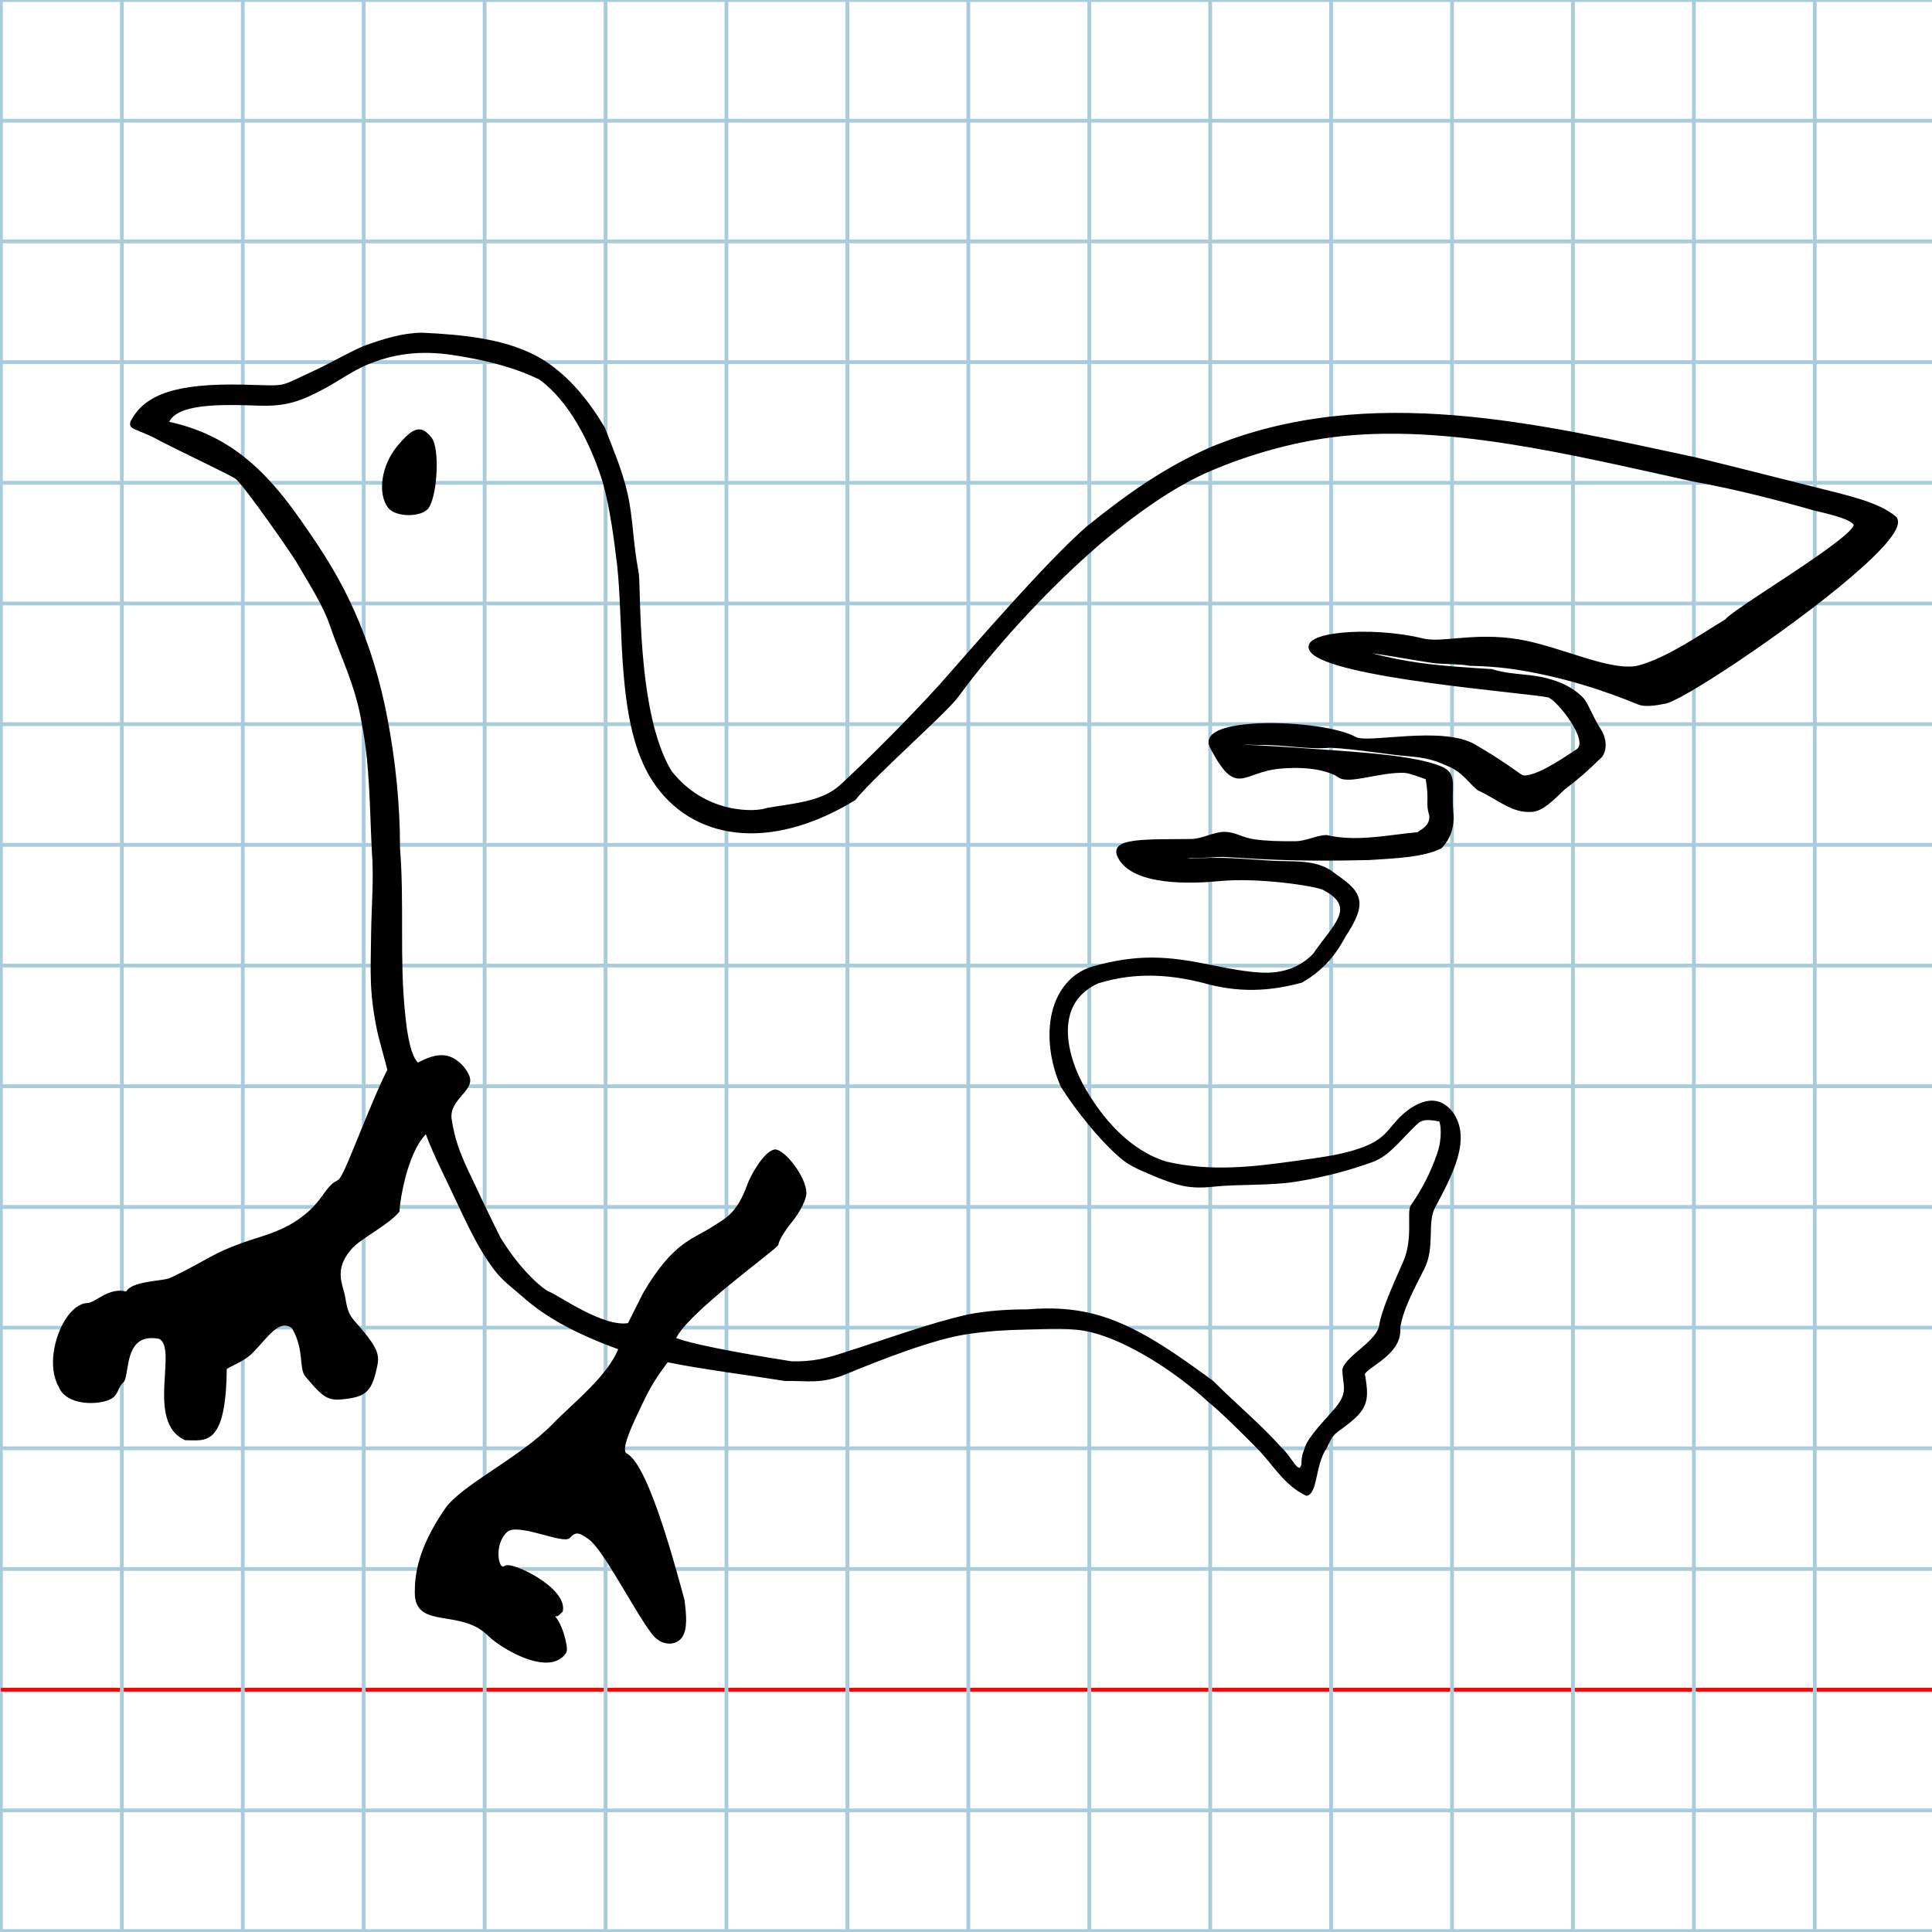
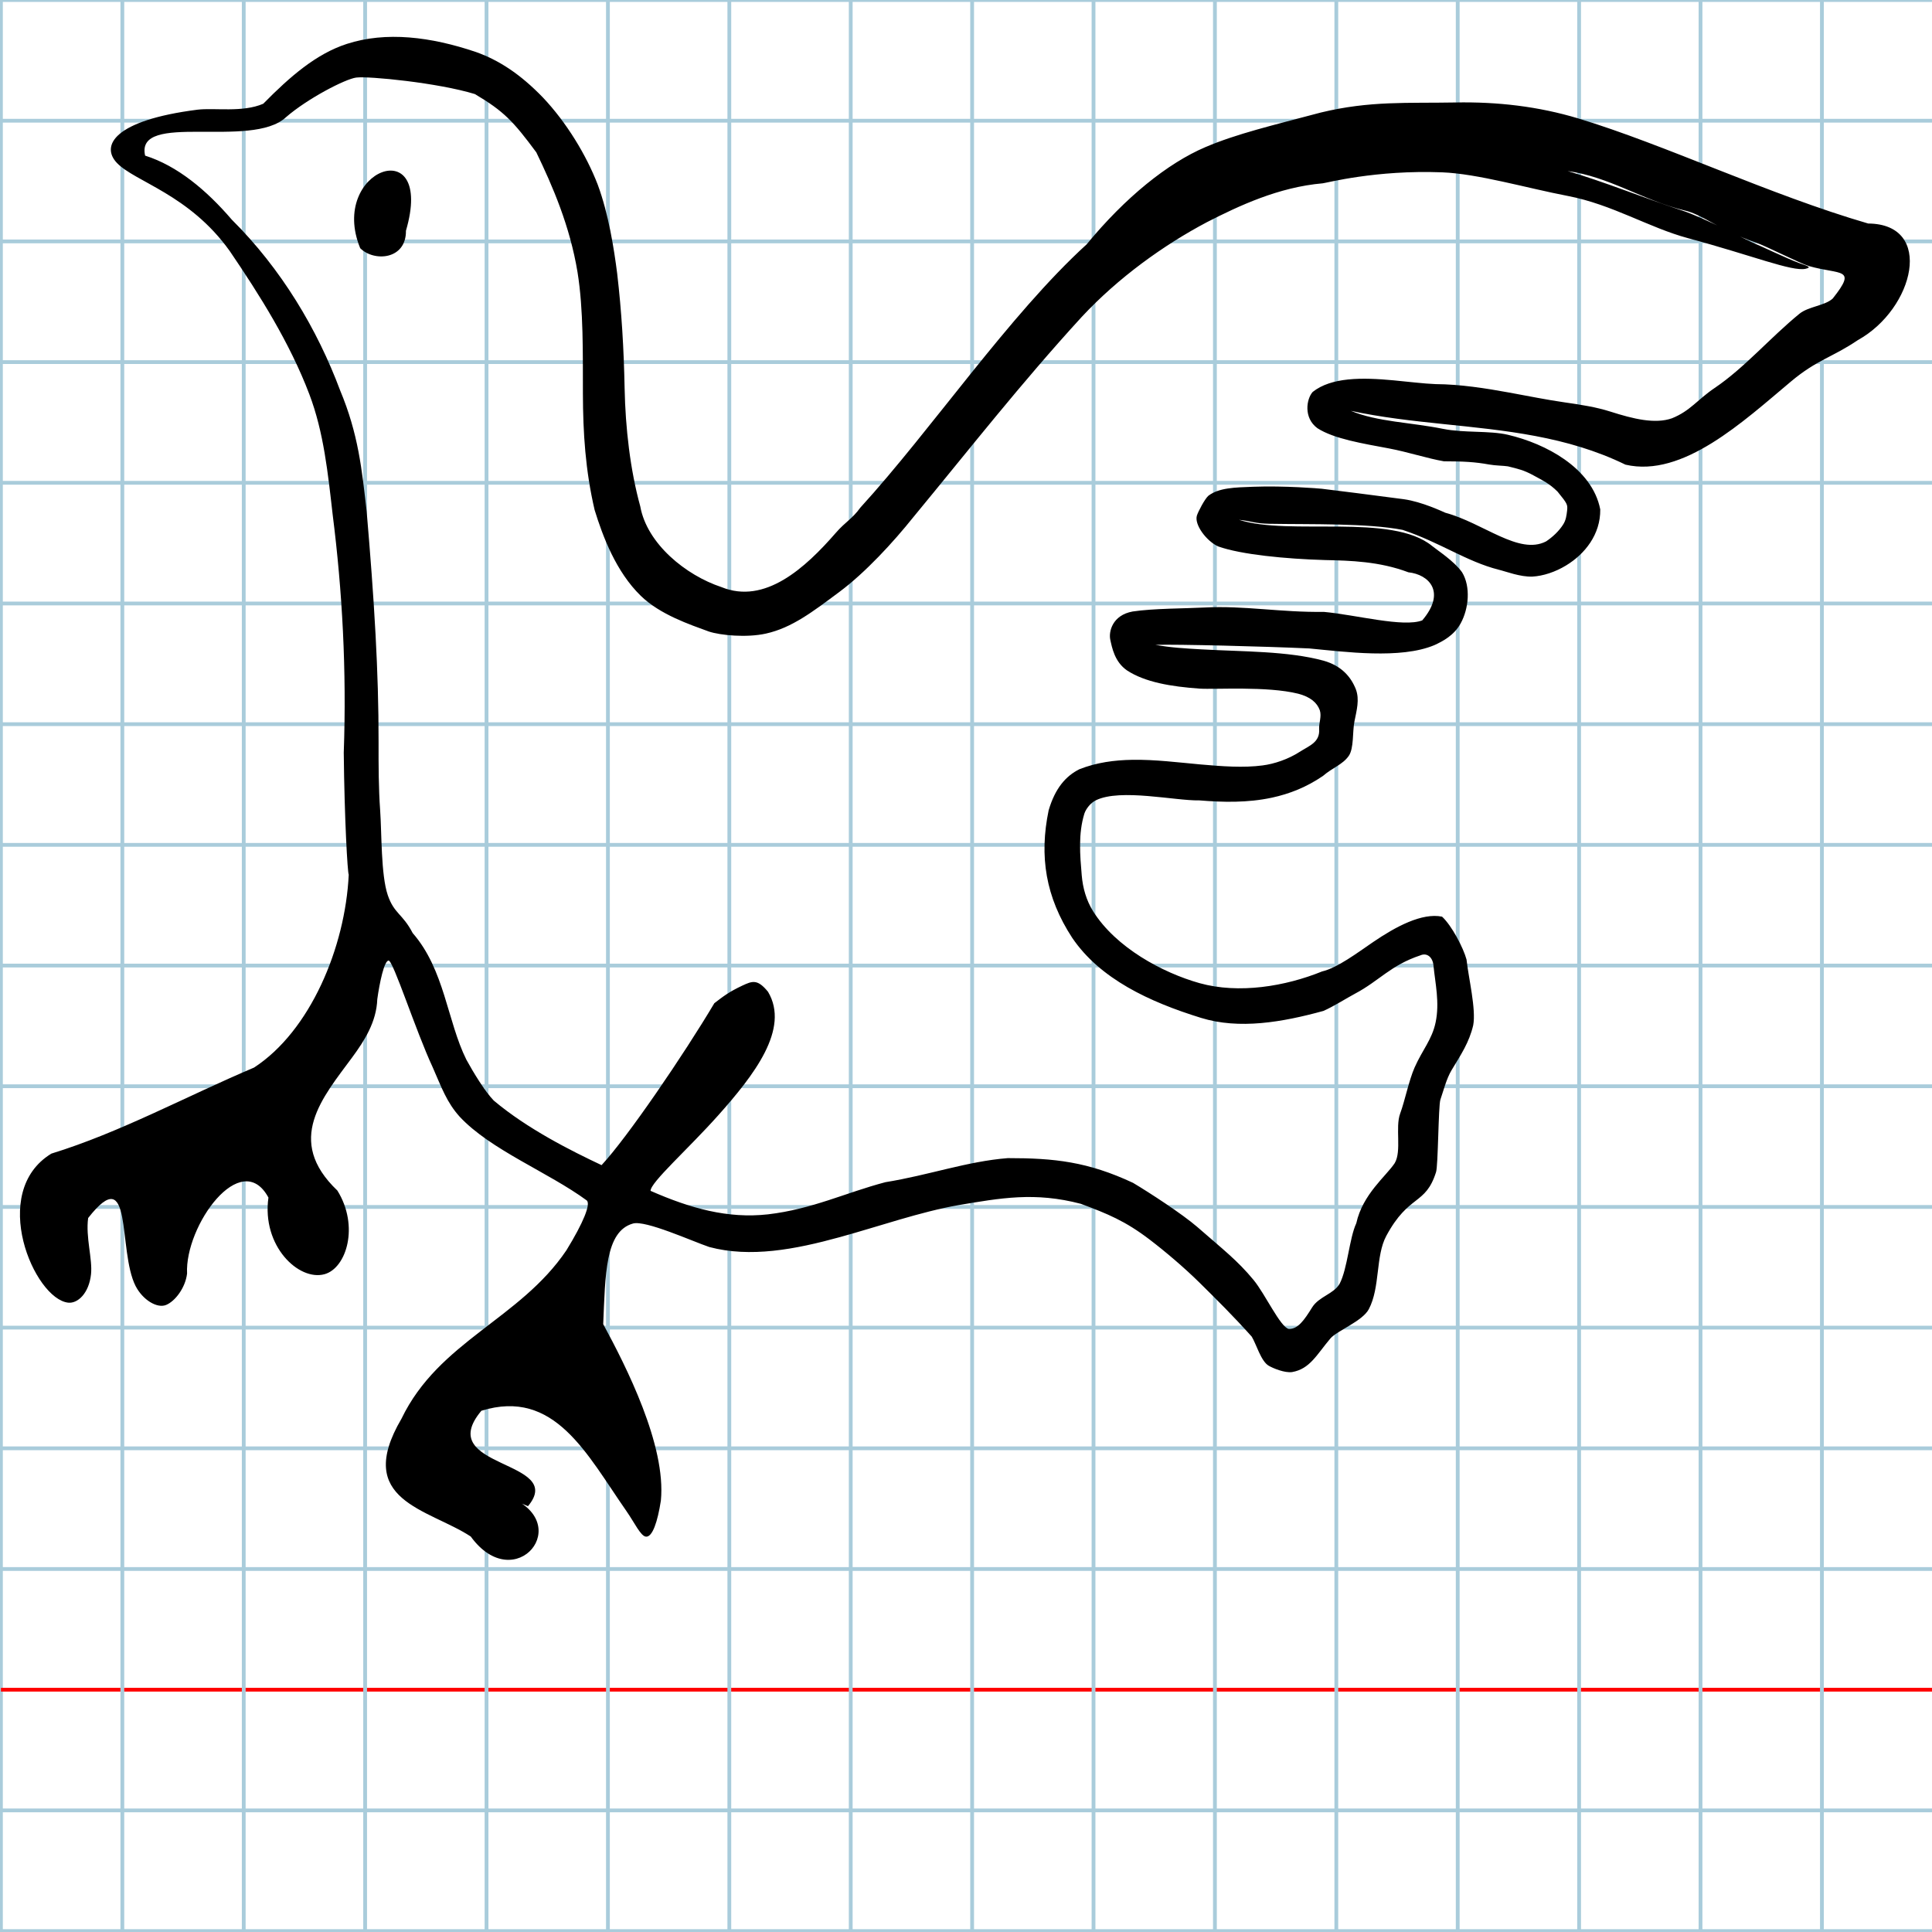
<svg xmlns="http://www.w3.org/2000/svg" version="1.1" id="Layer_1" x="0px" y="0px" width="1000" height="1000" viewBox="0 0 1000 1000" enable-background="new 0 0 512 512" xml:space="preserve">
-   <defs id="defs70" />
-   <g id="Grid" transform="matrix(1.955964,0,0,1.952167,0.4840458,0.01535327)">
+   <defs id="defs70">
+     <marker style="overflow:visible" id="InfiniteLineEnd" refX="0" refY="0" orient="auto">
+       <g id="g4038">
+         <circle id="circle4040" r="0.8" cy="0" cx="3" />
+         <circle id="circle4042" r="0.8" cy="0" cx="6.5" />
+         <circle id="circle4044" r="0.8" cy="0" cx="10" />
+       </g>
+     </marker>
+   </defs>
+   <g id="Grid" transform="matrix(1.963618,0,0,1.952167,0.4840458,0.015356)">
    <rect x="0" stroke-miterlimit="10" width="512" height="512" id="rect4" y="0" style="fill:none;stroke:#a9ccdb;stroke-miterlimit:10" />
    <line stroke-miterlimit="10" x1="0" y1="32" x2="512" y2="32" id="line6" style="fill:none;stroke:#a9ccdb;stroke-miterlimit:10" />
    <line stroke-miterlimit="10" x1="0" y1="64" x2="512" y2="64" id="line8" style="fill:none;stroke:#a9ccdb;stroke-miterlimit:10" />
    <line stroke-miterlimit="10" x1="0" y1="96" x2="512" y2="96" id="line10" style="fill:none;stroke:#a9ccdb;stroke-miterlimit:10" />
    <line stroke-miterlimit="10" x1="0" y1="128" x2="512" y2="128" id="line12" style="fill:none;stroke:#a9ccdb;stroke-miterlimit:10" />
    <line stroke-miterlimit="10" x1="0" y1="160" x2="512" y2="160" id="line14" style="fill:none;stroke:#a9ccdb;stroke-miterlimit:10" />
    <line stroke-miterlimit="10" x1="0" y1="192" x2="512" y2="192" id="line16" style="fill:none;stroke:#a9ccdb;stroke-miterlimit:10" />
    <line stroke-miterlimit="10" x1="0" y1="224" x2="512" y2="224" id="line18" style="fill:none;stroke:#a9ccdb;stroke-miterlimit:10" />
    <line stroke-miterlimit="10" x1="0" y1="256" x2="512" y2="256" id="line20" style="fill:none;stroke:#a9ccdb;stroke-miterlimit:10" />
    <line stroke-miterlimit="10" x1="0" y1="288" x2="512" y2="288" id="line22" style="fill:none;stroke:#a9ccdb;stroke-miterlimit:10" />
    <line stroke-miterlimit="10" x1="0" y1="320" x2="512" y2="320" id="line24" style="fill:none;stroke:#a9ccdb;stroke-miterlimit:10" />
    <line stroke-miterlimit="10" x1="0" y1="352" x2="512" y2="352" id="line26" style="fill:none;stroke:#a9ccdb;stroke-miterlimit:10" />
    <line stroke-miterlimit="10" x1="0" y1="384" x2="512" y2="384" id="line28" style="fill:none;stroke:#a9ccdb;stroke-miterlimit:10" />
    <line stroke-miterlimit="10" x1="0" y1="416" x2="512" y2="416" id="line30" style="fill:none;stroke:#a9ccdb;stroke-miterlimit:10" />
    <line stroke-miterlimit="10" x1="0" y1="448" x2="512" y2="448" id="line32" style="fill:none;stroke:#ff0000;stroke-miterlimit:10" />
    <line stroke-miterlimit="10" x1="0" y1="480" x2="512" y2="480" id="line34" style="fill:none;stroke:#a9ccdb;stroke-miterlimit:10" />
    <line stroke-miterlimit="10" x1="32" y1="0" x2="32" y2="512" id="line36" style="fill:none;stroke:#a9ccdb;stroke-miterlimit:10" />
    <line stroke-miterlimit="10" x1="64" y1="0" x2="64" y2="512" id="line38" style="fill:none;stroke:#a9ccdb;stroke-miterlimit:10" />
    <line stroke-miterlimit="10" x1="96" y1="0" x2="96" y2="512" id="line40" style="fill:none;stroke:#a9ccdb;stroke-miterlimit:10" />
    <line stroke-miterlimit="10" x1="128" y1="0" x2="128" y2="512" id="line42" style="fill:none;stroke:#a9ccdb;stroke-miterlimit:10" />
    <line stroke-miterlimit="10" x1="160" y1="0" x2="160" y2="512" id="line44" style="fill:none;stroke:#a9ccdb;stroke-miterlimit:10" />
    <line stroke-miterlimit="10" x1="192" y1="0" x2="192" y2="512" id="line46" style="fill:none;stroke:#a9ccdb;stroke-miterlimit:10" />
    <line stroke-miterlimit="10" x1="224" y1="0" x2="224" y2="512" id="line48" style="fill:none;stroke:#a9ccdb;stroke-miterlimit:10" />
    <line stroke-miterlimit="10" x1="256" y1="0" x2="256" y2="512" id="line50" style="fill:none;stroke:#a9ccdb;stroke-miterlimit:10" />
    <line stroke-miterlimit="10" x1="288" y1="0" x2="288" y2="512" id="line52" style="fill:none;stroke:#a9ccdb;stroke-miterlimit:10" />
    <line stroke-miterlimit="10" x1="320" y1="0" x2="320" y2="512" id="line54" style="fill:none;stroke:#a9ccdb;stroke-miterlimit:10" />
    <line stroke-miterlimit="10" x1="352" y1="0" x2="352" y2="512" id="line56" style="fill:none;stroke:#a9ccdb;stroke-miterlimit:10" />
    <line stroke-miterlimit="10" x1="384" y1="0" x2="384" y2="512" id="line58" style="fill:none;stroke:#a9ccdb;stroke-miterlimit:10" />
    <line stroke-miterlimit="10" x1="416" y1="0" x2="416" y2="512" id="line60" style="fill:none;stroke:#a9ccdb;stroke-miterlimit:10" />
    <line stroke-miterlimit="10" x1="448" y1="0" x2="448" y2="512" id="line62" style="fill:none;stroke:#a9ccdb;stroke-miterlimit:10" />
    <line stroke-miterlimit="10" x1="480" y1="0" x2="480" y2="512" id="line64" style="fill:none;stroke:#a9ccdb;stroke-miterlimit:10" />
  </g>
-   <g id="g3060" transform="matrix(0.9114309,0,0,1.426693,-10.28705,-377.1215)" style="fill:#000000;fill-opacity:1;stroke:#000000;stroke-opacity:1">
-     <g id="g3026" transform="matrix(1.007115,0,0,0.886095,894.3515,17.68942)" style="fill:#000000;fill-opacity:1;stroke:#000000;stroke-opacity:1">
-       <path style="fill:#000000;fill-opacity:1;stroke:#000000;stroke-opacity:1" d="m -827.598,812.353 c 4.597,0.051 12.076,-6.675 22.149,-4.689 2.901,-4.434 20.6,-4.224 24.555,-5.567 22.629,-7.686 23.648,-10.662 50.3,-16.673 13.002,-2.932 26.316,-7.185 36.066,-17.341 8.843,-9.211 7.214,-2.438 12.579,-10.917 5.307,-8.388 17.62,-32.028 24.106,-40.695 -1.035,-3.093 -5.002,-13.27 -5.858,-16.278 -4.58,-16.089 -3.597,-23.972 -3.359,-39.55 0.197,-11.375 1.657,-22.496 0.396,-34.024 -1.257,-18.154 -1.132,-35.608 -5.631,-51.937 -3.524,-15.911 -11.98,-27.489 -18.028,-40.398 -4.095,-8.742 -12.616,-18.119 -19.273,-26.5 -1.424,-1.912 -28.922,-30.764 -34.08,-33.809 -2.029,-1.198 -32.516,-11.741 -42.227,-15.372 -13.346,-5.487 -19.026,-4.59 -16.548,-7.912 7.747,-10.387 25.119,-14.981 62.819,-14.354 26.377,0.439 18.728,1.369 41.275,-6.157 8.198,-2.778 18.115,-6.99 26.486,-9.607 11.528,-3.085 22.121,-5.407 33.056,-5.506 11.59,0.405 23.619,1.016 35.13,2.553 12.238,1.635 23.891,4.316 33.806,8.908 14.26,6.726 24.963,16.511 33.727,27.21 5.159,9.767 9.815,17.51 12.735,26.866 3.079,9.867 3.008,19.911 6.131,31.864 1.712,4.399 -1.654,57.616 18.787,81.913 19.892,18.375 48.931,16.797 53.88,15.304 14.277,-1.879 31.151,-2.438 41.746,-9.49 14.931,-9.938 38.8,-27.266 56.148,-41.154 23.607,-19.452 59.406,-49.575 82.493,-64.464 25.958,-15.197 45.903,-24.924 70.942,-32.909 89.203,-26.472 185.817,-8.966 271.942,4.329 3.099,0.488 37.46,6.671 68.725,12.447 18.012,3.328 34.745,5.875 44.527,11.785 9.395,6.371 -47.025,38.079 -88.783,58.41 -20.721,10.089 -37.832,17.376 -41.499,17.376 -0.473,0 -9.555,1.709 -14.385,0.343 -7.496,-2.12 -30.776,-9.335 -62.02,-13.488 -11.679,-1.552 -20.185,-2.174 -33.176,-2.409 -2.156,-0.346 -5.509,-0.514 -9.032,-0.637 -4.657,-0.163 -9.613,-0.249 -12.493,-0.57 -16.28,-1.814 -26.38,-3.439 -42.89,-4.72 21.692,4.529 36.65,6.104 55.027,7.18 6.663,0.39 13.776,0.715 21.821,1.091 4.342,1.054 8.981,1.532 13.602,1.898 4.1,0.324 8.187,0.561 12.04,1.032 15.017,1.886 22.413,6.243 26.017,9.118 2.821,2.808 5.171,7.738 8.99,11.981 4.534,5.036 3.035,9.33 0.992,11.119 -8.564,6.065 -13.821,9.344 -20.981,13.252 -5.961,4.138 -11.92,8.695 -17.899,9.048 -11.328,0.67 -18.567,-4.724 -30.159,-8.655 -3.086,-1.066 -8.602,-7.463 -16.568,-9.79 -4.398,-1.285 -9.428,-3.542 -22.329,-4.271 -12.275,-0.693 -30.019,-2.977 -44.848,-3.544 -12.576,0.856 -26.596,-1.297 -39.834,-1.118 -4.899,0.066 -9.921,-0.72 -14.393,0.765 4.547,0.09 9.29,0.235 14.109,0.414 13.164,0.488 26.896,1.229 38.746,1.817 14.825,0.738 31.504,1.674 45.168,3.276 6.229,0.763 14.996,2.1 19.971,3.955 7.46,2.892 3.797,7.365 5.065,17.6 0.835,6.148 -1.493,10.803 -6.447,14.563 -10.42,3.681 -26.115,4.023 -40.882,4.726 -19.832,0.367 -40.626,0.317 -59.317,-0.346 -8.412,-0.298 -14.399,-0.637 -22.456,-0.959 -4.845,0.01 -14.959,0.679 -21.944,0.559 -17.163,-0.295 -23.668,-1.89 3.22,1.182 18.493,-0.852 26.772,-0.01 43.951,0.734 7.216,0.414 14.25,0.109 20.896,0.654 4.867,0.398 9.526,1.252 13.897,3.177 6.185,3.403 12.7,6.07 15.163,10.013 1.201,1.923 1.438,4.149 0.202,6.911 -1.674,3.656 -4.836,7.285 -6.944,9.562 -6.267,8.544 -13.313,14.031 -24.266,18.684 -8.534,1.704 -16.268,2.595 -23.421,2.877 -10.485,0.414 -19.724,-0.479 -28.412,-2.035 -21.076,-4.249 -41.668,-5.357 -63.136,-0.505 -9.153,3.027 -14.071,7.695 -16.174,13.027 -3.82,9.681 1.639,21.549 7.859,29.746 10.39,13.388 25.956,26.481 46.818,31.163 24.783,4.191 48.621,2.213 72.217,-0.197 17.109,-1.716 29.456,-2.819 41.121,-6.391 13.362,-4.091 12.846,-9.26 24.464,-15.189 7.908,-3.79 16.217,-5.057 23.223,1.163 11.055,10.676 -0.348,25.741 -9.846,38.688 -4.712,6.52 0.059,16.294 -6.052,25.07 -6.117,8.785 -12.428,17.349 -13.642,24.535 1.235,10.395 -18.097,15.351 -20.019,18.714 3.231,12.367 1.105,14.895 -14.97,23.311 -3.848,2.008 -4.892,4.89 -6.375,6.793 -6.642,6.937 -5.092,18.755 -11.05,19.345 -12.281,-4.224 -18.323,-12.457 -27.155,-19.031 -8.619,-6.408 -21.161,-15.364 -27.721,-19.196 -19.256,-12.868 -45.636,-24.929 -66.105,-28.673 -11.606,-2.123 -23.862,-1.337 -37.285,-1.165 -11.267,0.159 -22.102,0.69 -33.251,1.905 -19.215,2.12 -48.776,10.539 -67.807,16.247 -14.601,4.379 -21.763,2.709 -34.565,2.91 -13.12,-1.575 -52.042,-5.366 -66.435,-7.702 -9.327,8.885 -12.105,13.627 -15.419,18.623 -7.328,11.047 -10.98,17.853 -7.965,19.637 12.961,4.051 30.278,54.163 32.56,59.761 0.87,5.425 1.968,11.809 -1.537,15.048 -3.2,2.957 -10.725,3.26 -15.901,-1.53 -10.732,-10.21 -27.074,-34.336 -35.922,-38.999 -5.791,-3.052 -7.737,-3.14 -11.114,-0.5 -3.379,2.64 -28.965,-6.433 -35.131,-2.55 -8.452,5.322 -5.327,17.377 -1.109,14.863 3.441,-2.05 34.531,8.844 32.107,17.936 -1.396,0.682 -1.972,2.376 -5.354,1.609 -9.808,-2.222 -27.582,-8.926 -32.762,-10.478 -1.36,-0.408 -2.401,-1.292 -1.8,-1.049 2.882,1.161 18.74,6.361 34.499,11.837 4.964,2.447 8.517,13.114 7.498,14.799 -3.55,4.111 -10.115,4.622 -17.142,3.447 -10.524,-1.759 -22.083,-7.298 -26.093,-10.181 -15.628,-11.659 -41.357,-2.723 -41.357,-17.366 0,-6.559 1.059,-17.287 16.777,-33.948 9.302,-9.86 42.025,-20.734 60.774,-34.767 11.615,-8.693 31.283,-19.696 37.369,-31.323 -24.501,-6.482 -41.134,-13.091 -54.069,-21.386 -4.903,-3.144 -11.163,-6.53 -15.23,-10.244 -11.137,-10.169 -18.104,-22.794 -29.34,-39.618 -10.358,-15.493 -9.967,-17.394 -10.602,-17.044 -11.611,8.582 -15.264,29.4 -15.318,32.053 -6.942,5.803 -21.675,10.759 -26.934,15.21 -8.257,6.989 -6.713,12.183 -4.336,17.997 1.479,3.617 0.963,7.81 5.67,11.799 12.393,10.234 14.53,13.175 13.144,18.09 -2.818,9.988 -5.718,12.243 -17.118,13.311 -9.959,0.933 -12.139,0.058 -22.698,-9.104 -3.558,-3.087 -0.246,-10.752 -7.537,-19.758 -7.876,-4.171 -14.508,4.074 -22.808,10.136 -5.529,4.038 -14.74,5.885 -14.792,6.913 -0.418,32.113 -12.075,28.634 -22.851,28.722 -22.192,-7.178 -3.112,-37.636 -14.736,-41.5 -20.48,-2.878 -17.039,14.71 -20.302,17.76 -4.159,2.785 -2.639,5.83 -8.683,7.418 -8.037,2.111 -23.645,1.644 -27.321,-5.439 -2.975,-3.754 -3.623,-8.744 -2.673,-13.719 1.857,-9.719 9.814,-19.385 18.44,-19.689 z m 387.711,-62.901 c 5.458,0 17.283,11.203 17.283,17.357 0,2.411 -3.53,7.52 -7.845,11.354 -4.315,3.834 -7.845,8.113 -7.845,9.509 0,1.396 -52.264,28.247 -58.018,38.838 12.586,3.567 52.516,8.166 65.69,9.693 11.923,0.271 20.363,-1.294 30.183,-3.684 22.054,-5.077 48.159,-12.03 69.524,-15.493 11.167,-1.604 22.339,-2.046 33.244,-2.079 13.903,-0.837 25.771,-0.281 36.978,1.754 24.301,4.411 46.747,16.403 67.611,27.408 12.777,9.353 27.07,17.882 38.525,27.294 5.87,3.721 10.088,12.009 12.076,6.626 0.035,-3.919 0.923,-4.565 1.994,-6.972 1.909,-4.291 11.387,-11.115 17.348,-16.286 7.396,-6.577 3.724,-9.498 3.765,-15.782 2.418,-5.507 19.423,-11.101 20.771,-18.041 1.023,-5.264 6.846,-15 13.394,-25.69 5.973,-9.751 1.952,-20.622 4.336,-23.116 6.6,-6.908 11.199,-13.55 14.892,-21.275 3.06,-6.401 2.194,-12.845 0.839,-13.923 -1.059,0.234 -8.318,-1.823 -12.507,1.007 -9.159,6.187 -15.576,13.048 -25.109,15.623 -12.469,3.313 -27.178,6.247 -43.815,8.152 -14.207,1.626 -32.119,0.908 -46.036,1.997 -13.941,1.092 -20.163,-0.626 -31.068,-3.617 -6.787,-2.22 -13.156,-3.715 -19.105,-6.847 -12.138,-6.908 -27.798,-21.242 -35.417,-30.243 -5.86,-9.41 -8.034,-20.7 -4.912,-30.08 2.768,-8.318 10.079,-15.683 22.299,-18.354 25.799,-5.274 42.442,-4.287 66.682,-0.682 10.536,1.569 20.009,2.886 29.086,3.176 10.515,0.336 21.108,-1.765 29.078,-7.91 10.858,-11.653 25.278,-19.37 5.445,-26.899 -4.069,-1.587 -36.442,-5.245 -58.901,-3.658 -14.26,1.008 -48.901,2.301 -56.792,-9.688 -4.739,-7.2 16.676,-6.342 41.095,-6.56 6.539,-0.095 12.889,-2.978 18.897,-2.916 6.054,0.065 9.669,2.32 16.679,3.049 6.727,0.699 14.831,0.84 22.981,0.782 6.627,-0.047 11.773,-2.421 17.747,-2.538 7.47,1.271 15.079,1.413 22.662,1.08 9.854,-0.433 19.663,-1.668 29.064,-2.274 0.377,-0.774 7.383,-2.321 6.694,-7.344 -2.232,-5.412 0.18,-5.506 -2.059,-15.205 -1.647,-0.443 -9.561,-2.612 -12.293,-2.702 -13.991,-0.461 -31.461,4.877 -37.176,1.885 -3.163,-1.656 -13.523,-4.917 -33.202,-3.606 -21.697,1.445 -24.165,12.032 -38.897,-8.252 -9.172,-12.628 63.122,-11.176 81.646,-3.727 6.907,2.778 48.824,-4.786 67.279,3.085 22.303,9.513 25.439,12.698 27.654,12.688 7.329,-0.036 19.44,-5.762 29.841,-10.784 8.086,-3.904 -11.56,-21.562 -16.416,-22.238 -14.218,-1.98 -121.628,-7.9 -133.388,-18.325 -8.239,-7.304 32.887,-10.103 63.135,-4.742 10.665,1.89 28.816,-2.674 53.867,0.348 23.73,2.863 52.735,13.736 68.128,10.571 15.959,-3.281 33.603,-12.233 48.474,-18.755 3.22,-3.029 31.954,-15.817 52.331,-26.171 11.948,-6.071 21.022,-11.304 20.397,-13.244 -1.971,-3.09 -19.651,-5.507 -23.333,-6.273 -20.981,-4.367 -44.936,-8.764 -67.748,-11.771 -68.397,-10.857 -140.175,-24.053 -203.927,-18.06 -22.971,2.245 -46.037,6.962 -67.665,13.595 -22.43,6.879 -44.444,18.81 -62.807,30.021 -38.818,24.262 -69.155,51.609 -80.43,62.935 -6.062,6.09 -48.271,33.144 -57.783,42.016 -48.81,21.675 -92.447,16.09 -113.821,-7.774 -20.423,-22.802 -15.787,-62.293 -19.767,-88.107 -1.54,-9.392 -3.95,-23.283 -8.116,-33.991 -7.324,-17.004 -19.68,-33.759 -35.95,-42.294 -15.247,-5.496 -33.55,-8.42 -49.204,-10.135 -18.771,-2.02 -34.079,-0.42 -49.029,4.247 -7.606,2.374 -15.539,6.457 -22.926,9.382 -13.767,5.385 -21.725,7.456 -37.071,7.12 -23.923,-0.628 -47.396,-0.731 -51.555,7.505 16.996,2.595 30.476,7.481 41.908,13.907 17.255,9.7 29.843,22.911 42.807,37.055 7.82,8.613 14.672,17.513 20.321,26.782 8.55,13.961 14.408,28.502 18.26,43.126 4.721,17.923 7.185,35.97 7.144,53.225 2.484,22.674 -0.317,45.156 2.81,67.301 0.572,4.052 2.219,17.686 7.738,21.116 5.51,-2.072 11.005,-3.757 16.658,-2.812 3.604,0.603 9.231,3.27 12,8.054 2.861,5.418 -11.256,8.906 -10.144,17.11 1.614,8.208 4.688,14.134 9.586,21.742 5.918,9.193 11.893,18.253 18.007,27.188 12.198,14.592 25.205,21.747 27.556,22.37 5.465,1.447 30.585,14.755 45.126,12.949 2.864,-4.2 5.725,-8.318 8.558,-12.378 17.059,-21.21 28.105,-21.902 39.534,-27.393 6.127,-2.943 13.44,-4.919 19.439,-17.424 1.261,-2.498 8.584,-13.021 15.008,-13.912 z M -657.618,485.89 c -5.915,-5.568 -3.617,-16.807 4.984,-24.37 9.128,-8.027 13.283,-8.797 18.909,-3.501 4.215,3.968 3.201,22.082 -1.553,27.748 -3.29,3.921 -18.218,4.003 -22.34,0.123 z" id="path3030" />
-     </g>
-   </g>
+   <path d="m 26.585,597.109 c 35.531,-10.939 69.467,-29.499 104.912,-44.541 29.041,-18.877 47.217,-62.126 49.006,-99.837 -0.611,-0.958 -2.22,-28.878 -2.576,-63.118 1.522,-42.551 -0.731,-83.784 -5.745,-123.302 -2.44,-21.355 -4.618,-42.62 -12.063,-62.229 -10.12,-26.655 -25.817,-51.534 -41.241,-74.193 C 97.951,100.597 69.872,94.131 60.529,84.347 c -8.443,-8.843 -1.712,-22.049 41.711,-27.576 8.911,-1.053 23.296,1.564 34.013,-3.071 13.945,-14.166 27.439,-25.843 43.253,-30.972 20.287,-6.579 43.498,-3.723 66.855,4.192 11.774,4.178 22.895,11.366 34.65,23.541 12.252,12.933 22.511,29.903 28.373,45.107 5.678,15.356 8.439,33.364 10.052,45.882 2.336,19.979 3.461,39.208 3.864,59.49 0.409,20.599 2.892,42.24 8.094,61.128 3.476,19.432 23.652,35.728 42.002,41.806 22.519,9.181 43.39,-9.861 59.261,-28.121 4.857,-5.588 8.618,-7.332 12.613,-12.96 37.106,-40.678 77.044,-99.745 117.182,-136.328 20.014,-24.332 41.924,-41.995 61.488,-50.329 16.333,-6.958 34.898,-11.282 59.684,-17.882 25.506,-6.193 45.085,-4.753 69.71,-5.215 21.636,-0.406 42.884,2.003 63.661,8.285 44.946,13.59 98.85,39.499 149.969,54.366 34.404,0.265 23.885,44.133 -5.326,60.345 -13.358,9.042 -21.042,10.044 -34.613,21.411 -24.657,20.65 -55.984,49.978 -85.683,43.06 -30.341,-14.796 -62.462,-17.702 -94.567,-21.047 -15.937,-1.66 -31.869,-3.428 -47.578,-6.811 13.741,5.728 31.038,5.951 47.766,9.334 10.816,2.187 24.032,0.826 33.548,3.064 10.019,2.354 20.573,6.607 29.258,12.715 9.285,6.53 16.435,15.18 18.516,25.898 0.184,12.918 -7.919,23.111 -17.741,29.052 -5.632,3.406 -11.828,5.414 -17.352,5.736 -6.375,0.237 -13.599,-2.647 -17.566,-3.594 -16.684,-4.263 -30.301,-14.14 -49.627,-20.582 -18.276,-3.544 -47.538,-2.774 -68.909,-3.163 -7.639,-0.139 -9.25,-1.356 -15.794,-2.067 26.071,8.492 79.041,-3.622 99.955,13.553 2.756,2.263 11.361,7.763 15.513,13.613 4.555,7.452 3.472,18.817 -0.71,26.424 -3.418,6.217 -9.137,9.232 -13.626,11.29 -17.533,7.383 -46.416,3.435 -64.747,1.714 -23.3,-1.079 -68.4,-2.212 -79.626,-1.866 7.906,1.453 15.362,1.858 23.557,2.326 21.862,1.246 44.74,0.809 63.483,5.879 9.269,2.648 14.121,8.31 16.69,14.778 2.006,5.34 0.435,10.818 -0.748,16.769 -1.046,5.258 -0.207,13.771 -2.909,17.713 -3.208,4.567 -8.432,6.11 -13.326,10.356 -8.512,5.846 -17.404,9.327 -26.426,11.271 -12.524,2.699 -25.298,2.433 -37.653,1.415 -12.333,0.271 -40.792,-6.269 -53.47,-0.061 -2.729,1.336 -5.057,4.255 -5.967,6.851 -3.261,10.565 -2.26,21.648 -1.385,31.975 0.562,6.623 2.356,12.936 5.871,18.601 11.787,18.824 35.916,31.836 55.128,37.237 20.316,5.668 44.394,1.67 63.414,-6.065 7.941,-1.844 18.336,-9.711 26.439,-15.231 11.746,-8 25.275,-15.239 35.657,-13.125 5.023,4.627 11.056,16.189 12.663,22.201 1.022,9.49 5.03,25.707 3.453,34.032 -2.082,8.881 -6.307,15.13 -11.13,23.113 -2.779,4.6 -4.298,10.922 -5.86,15.392 -1.061,3.304 -1.132,34.238 -2.25,37.512 -5.48,17.343 -13.972,11.177 -25.728,32.955 -5.658,10.482 -3.084,26.641 -9.075,37.986 -3.274,6.201 -16.486,11.181 -19.835,15.09 -7.151,8.463 -10.632,15.813 -19.823,17.435 -3.9,0.565 -9.937,-1.998 -12.111,-3.252 -4.066,-2.346 -6.439,-11.214 -8.823,-15.092 -9.445,-10.549 -18.094,-19.119 -27.002,-27.91 -7.94,-7.826 -17.775,-16.169 -25.819,-22.303 -12.655,-9.651 -21.787,-13.37 -35.612,-18.518 -23.842,-6.284 -41.614,-2.974 -63.467,0.688 -19.729,3.494 -40.57,10.844 -61.269,16.545 -23.311,6.42 -46.441,10.748 -67.596,5.121 -8.917,-3.021 -32.986,-13.981 -39.504,-12.155 -14.44,4.046 -14.295,26.622 -15.404,52.072 11.829,21.818 32.651,62.735 29.85,91.325 -1.687,10.972 -4.365,18.94 -7.701,18.673 -2.757,-0.221 -5.854,-7.112 -10.186,-13.316 -20.515,-29.443 -37.107,-63.567 -75.013,-51.851 -25.318,30.138 44.315,25.24 24.116,49.395 -20.113,-8.13 -46.977,-24.634 -10.999,-5.293 36.434,13.567 4.409,52.664 -18.634,20.99 -21.942,-14.376 -60.82,-18.423 -35.85,-60.957 19.356,-40.192 61.264,-51.453 85.375,-87.193 8.821,-14.351 12.597,-23.819 10.565,-25.771 -19.888,-14.6 -49.789,-26.176 -65.795,-43.348 -6.729,-7.458 -9.319,-14.997 -13.995,-25.621 -8.898,-19.136 -20.45,-55.364 -22.83,-55.219 -2.272,0.138 -4.655,11.441 -5.839,20.021 -0.42,11.762 -6.688,21.512 -12.899,29.97 -15.369,20.867 -35.101,43.01 -7.764,69.047 11.425,18.35 4.748,40.143 -6.632,43.297 -13.328,3.694 -32.593,-14.571 -29.041,-39.654 -14.121,-26.094 -43.344,14.658 -42.119,39.318 -0.852,7.366 -6.187,14.336 -10.851,16.255 -4.649,1.913 -12.089,-2.587 -15.805,-9.817 -9.391,-18.565 -1.035,-65.225 -24.548,-35.169 -1.358,9.953 2.338,21.231 1.488,29.092 -1.074,9.932 -6.924,15.235 -11.802,14.714 -17.582,-1.877 -41.416,-57.207 -8.723,-77.147 z M 397.522,513.338 c 11.439,19.19 -7.246,43.182 -25.781,63.967 -15.609,17.504 -35.131,34.752 -35.008,39.079 20.65,9.064 39.926,14.482 60.751,12.16 22.958,-2.673 40.233,-11.233 60.801,-16.645 22.137,-3.552 42.367,-10.821 63.363,-12.458 24.176,-0.008 41.405,1.858 64.81,12.799 8.604,5.126 25.424,16.08 33.223,22.807 13.276,11.61 20.813,17.329 29.184,27.485 6.022,7.307 13.814,24.394 18.208,25.327 4.732,0.174 8.059,-4.641 12.097,-11.17 3.539,-5.65 11.244,-6.934 14.238,-12.255 4.066,-7.761 4.975,-23.476 8.606,-31.287 3.323,-15.081 15.413,-24.331 19.891,-31.114 3.697,-6.232 0.17,-18.524 2.808,-25.638 2.469,-6.657 4.547,-17.268 7.506,-23.918 4.083,-9.176 8.954,-14.358 10.838,-23.214 2.191,-10.3 -0.206,-20.397 -1.076,-29.368 -0.374,-4.47 -3.371,-6.946 -6.865,-5.382 -15.319,5.097 -21.264,13.181 -33.687,19.769 -4.02,2.132 -11.353,6.765 -16.452,8.976 -21.346,5.867 -43.588,9.696 -63.367,3.581 -26.78,-8.284 -52.161,-20.146 -66.594,-41.359 -6.954,-10.636 -11.212,-21.208 -13.15,-32.01 -1.976,-11.017 -1.538,-22.274 0.918,-34.084 3.378,-11.43 8.858,-17.705 15.924,-21.243 8.834,-3.478 18.083,-4.723 27.458,-4.868 11.675,-0.18 23.546,1.345 35.05,2.386 11.434,1.025 22.533,1.813 32.231,0.53 6.183,-0.782 13.386,-3.247 19.238,-7.017 5.038,-3.246 10.604,-4.912 10.104,-11.905 -0.212,-2.959 1.407,-6.399 0.334,-9.667 -1.393,-3.802 -4.715,-6.862 -11.199,-8.542 -16.126,-4.014 -42.851,-2.088 -51.128,-2.643 -14.62,-1.041 -28.12,-3.283 -37.485,-9.428 -6.388,-4.414 -7.746,-11.836 -8.626,-15.861 -0.911,-4.165 1.062,-12.724 11.564,-14.616 10.549,-1.623 27.759,-1.558 37.37,-2.07 20.197,-1.075 39.325,2.577 61.587,2.268 16.816,1.541 41.167,8.15 50.95,4.395 12.528,-14.736 3.438,-23.751 -7.163,-24.881 -15.022,-5.684 -30.199,-6.058 -43.083,-6.338 -20.538,-0.592 -43.596,-2.853 -55.314,-7.034 -6.076,-2.669 -12.606,-11.392 -11.06,-16.076 0.657,-1.991 3.937,-8.375 5.894,-10.151 5.448,-4.188 13.704,-4.325 23.261,-4.681 16.12,-0.601 34.13,0.886 35.418,1.029 2.731,0.301 31.889,3.973 42.501,5.419 9.38,1.308 20.119,6.426 21.471,6.997 19.774,5.337 38.09,22.088 52.158,14.846 3.457,-2.311 6.645,-5.301 8.822,-8.709 1.481,-2.318 1.758,-4.584 2.071,-7.207 0.311,-3.169 0.23,-3.496 -4.948,-9.859 -4.246,-4.215 -7.491,-5.67 -12.383,-8.362 -5.181,-2.85 -8.107,-3.416 -13.333,-4.724 -2.371,-0.372 -6.348,-0.34 -9.712,-0.949 -7.256,-1.312 -13.142,-1.642 -23.368,-1.654 -8.535,-1.46 -18.621,-4.814 -28.546,-6.681 -13.345,-2.512 -28.361,-4.904 -36.965,-10.463 -7.308,-5.391 -5.654,-15.159 -2.436,-18.756 4.834,-3.843 11.223,-5.708 18.281,-6.445 14.918,-1.558 32.826,1.918 45.37,2.39 12.724,0.088 25.699,2.118 38.192,4.395 9.912,1.807 19.521,3.768 28.46,5.039 8.113,1.156 16.46,2.452 23.695,4.765 12.057,3.855 23.203,6.549 31.935,3.497 9.508,-3.801 13.199,-9.681 22.156,-15.714 15.245,-10.269 28.749,-26.053 43.832,-38.38 4.663,-3.811 13.241,-4.155 17.262,-7.908 12.865,-16.214 4.033,-12.097 -12.36,-16.812 -4.337,-1.247 -22.364,-10.438 -27.424,-12.148 -18.622,-6.292 -27.622,-14.592 -36.971,-16.63 -22.021,-5.444 -38.731,-17.384 -60.66,-20.424 -21.222,-2.47 -42.908,-9.558 -63.442,-9.66 -5.518,-0.082 24.839,-1.646 62.623,9.383 20.212,5.899 39.781,14.024 60.271,20.737 11.472,3.758 33.795,15.59 38.078,17.319 3.286,1.326 15.344,7.166 22.181,9.762 3.539,1.343 7.627,2.233 3.634,3.09 -7.1,1.523 -27.41,-6.848 -60.871,-15.858 -20.159,-5.428 -39.196,-17.433 -62.17,-21.84 -21.304,-4.087 -46.575,-11.52 -65.126,-12.234 -34.349,-1.322 -59.927,5.531 -61.728,5.686 -22.878,1.966 -43.441,11.673 -59.927,20.098 -22.347,11.818 -45.849,28.65 -64.898,49.126 -31.366,34.267 -58.02,68.355 -87.128,103.617 -10.344,12.926 -24.71,28.561 -38.139,38.572 -14.105,10.515 -24.764,18.671 -38.11,21.645 -9.926,2.212 -23.507,0.939 -29.563,-1.066 -9.862,-3.625 -25.168,-8.715 -35.207,-18.462 -12.834,-12.461 -19.696,-30.773 -23.913,-44.461 -4.787,-20.544 -6.004,-39.852 -6.064,-60.21 -0.062,-20.785 0.357,-43.301 -2.787,-62.869 -3.939,-23.88 -12.884,-44.511 -21.319,-62.002 -11.923,-16.066 -16.737,-21.257 -31.797,-30.177 -19.144,-5.859 -55.013,-9.375 -61.441,-8.543 -5.613,0.727 -25.122,10.78 -36.373,20.541 -17.884,16.691 -78.122,-3.283 -72.881,19.866 16.662,5.249 31.75,17.85 44.86,33.128 25.671,25.505 44.238,56.721 56.058,88.326 9.508,22.753 11.268,40.98 13.749,62.667 1.86,21.763 3.495,42.991 4.614,63.899 1,18.701 1.588,37.146 1.554,55.49 -0.022,12.134 0.005,24.008 0.818,35.344 0.835,11.666 0.38,33.415 3.938,43.892 3.3,9.715 7.665,9.569 12.9,19.65 16.561,18.962 17.85,45.536 27.789,65.531 3.557,6.509 9.588,16.453 14.174,21.162 17.387,14.653 40.118,26.047 55.808,33.428 13.332,-14.302 42.455,-57.046 58.368,-83.817 4.545,-3.471 7.42,-5.791 14.491,-9.11 5.124,-2.364 7.801,-3.549 13.286,3.19 z M 186.438,128.459 c -16.673,-40.683 38.881,-61.112 23.68,-9.031 0.174,15.005 -16.51,16.236 -23.68,9.031 z" id="path43" />
</svg>
